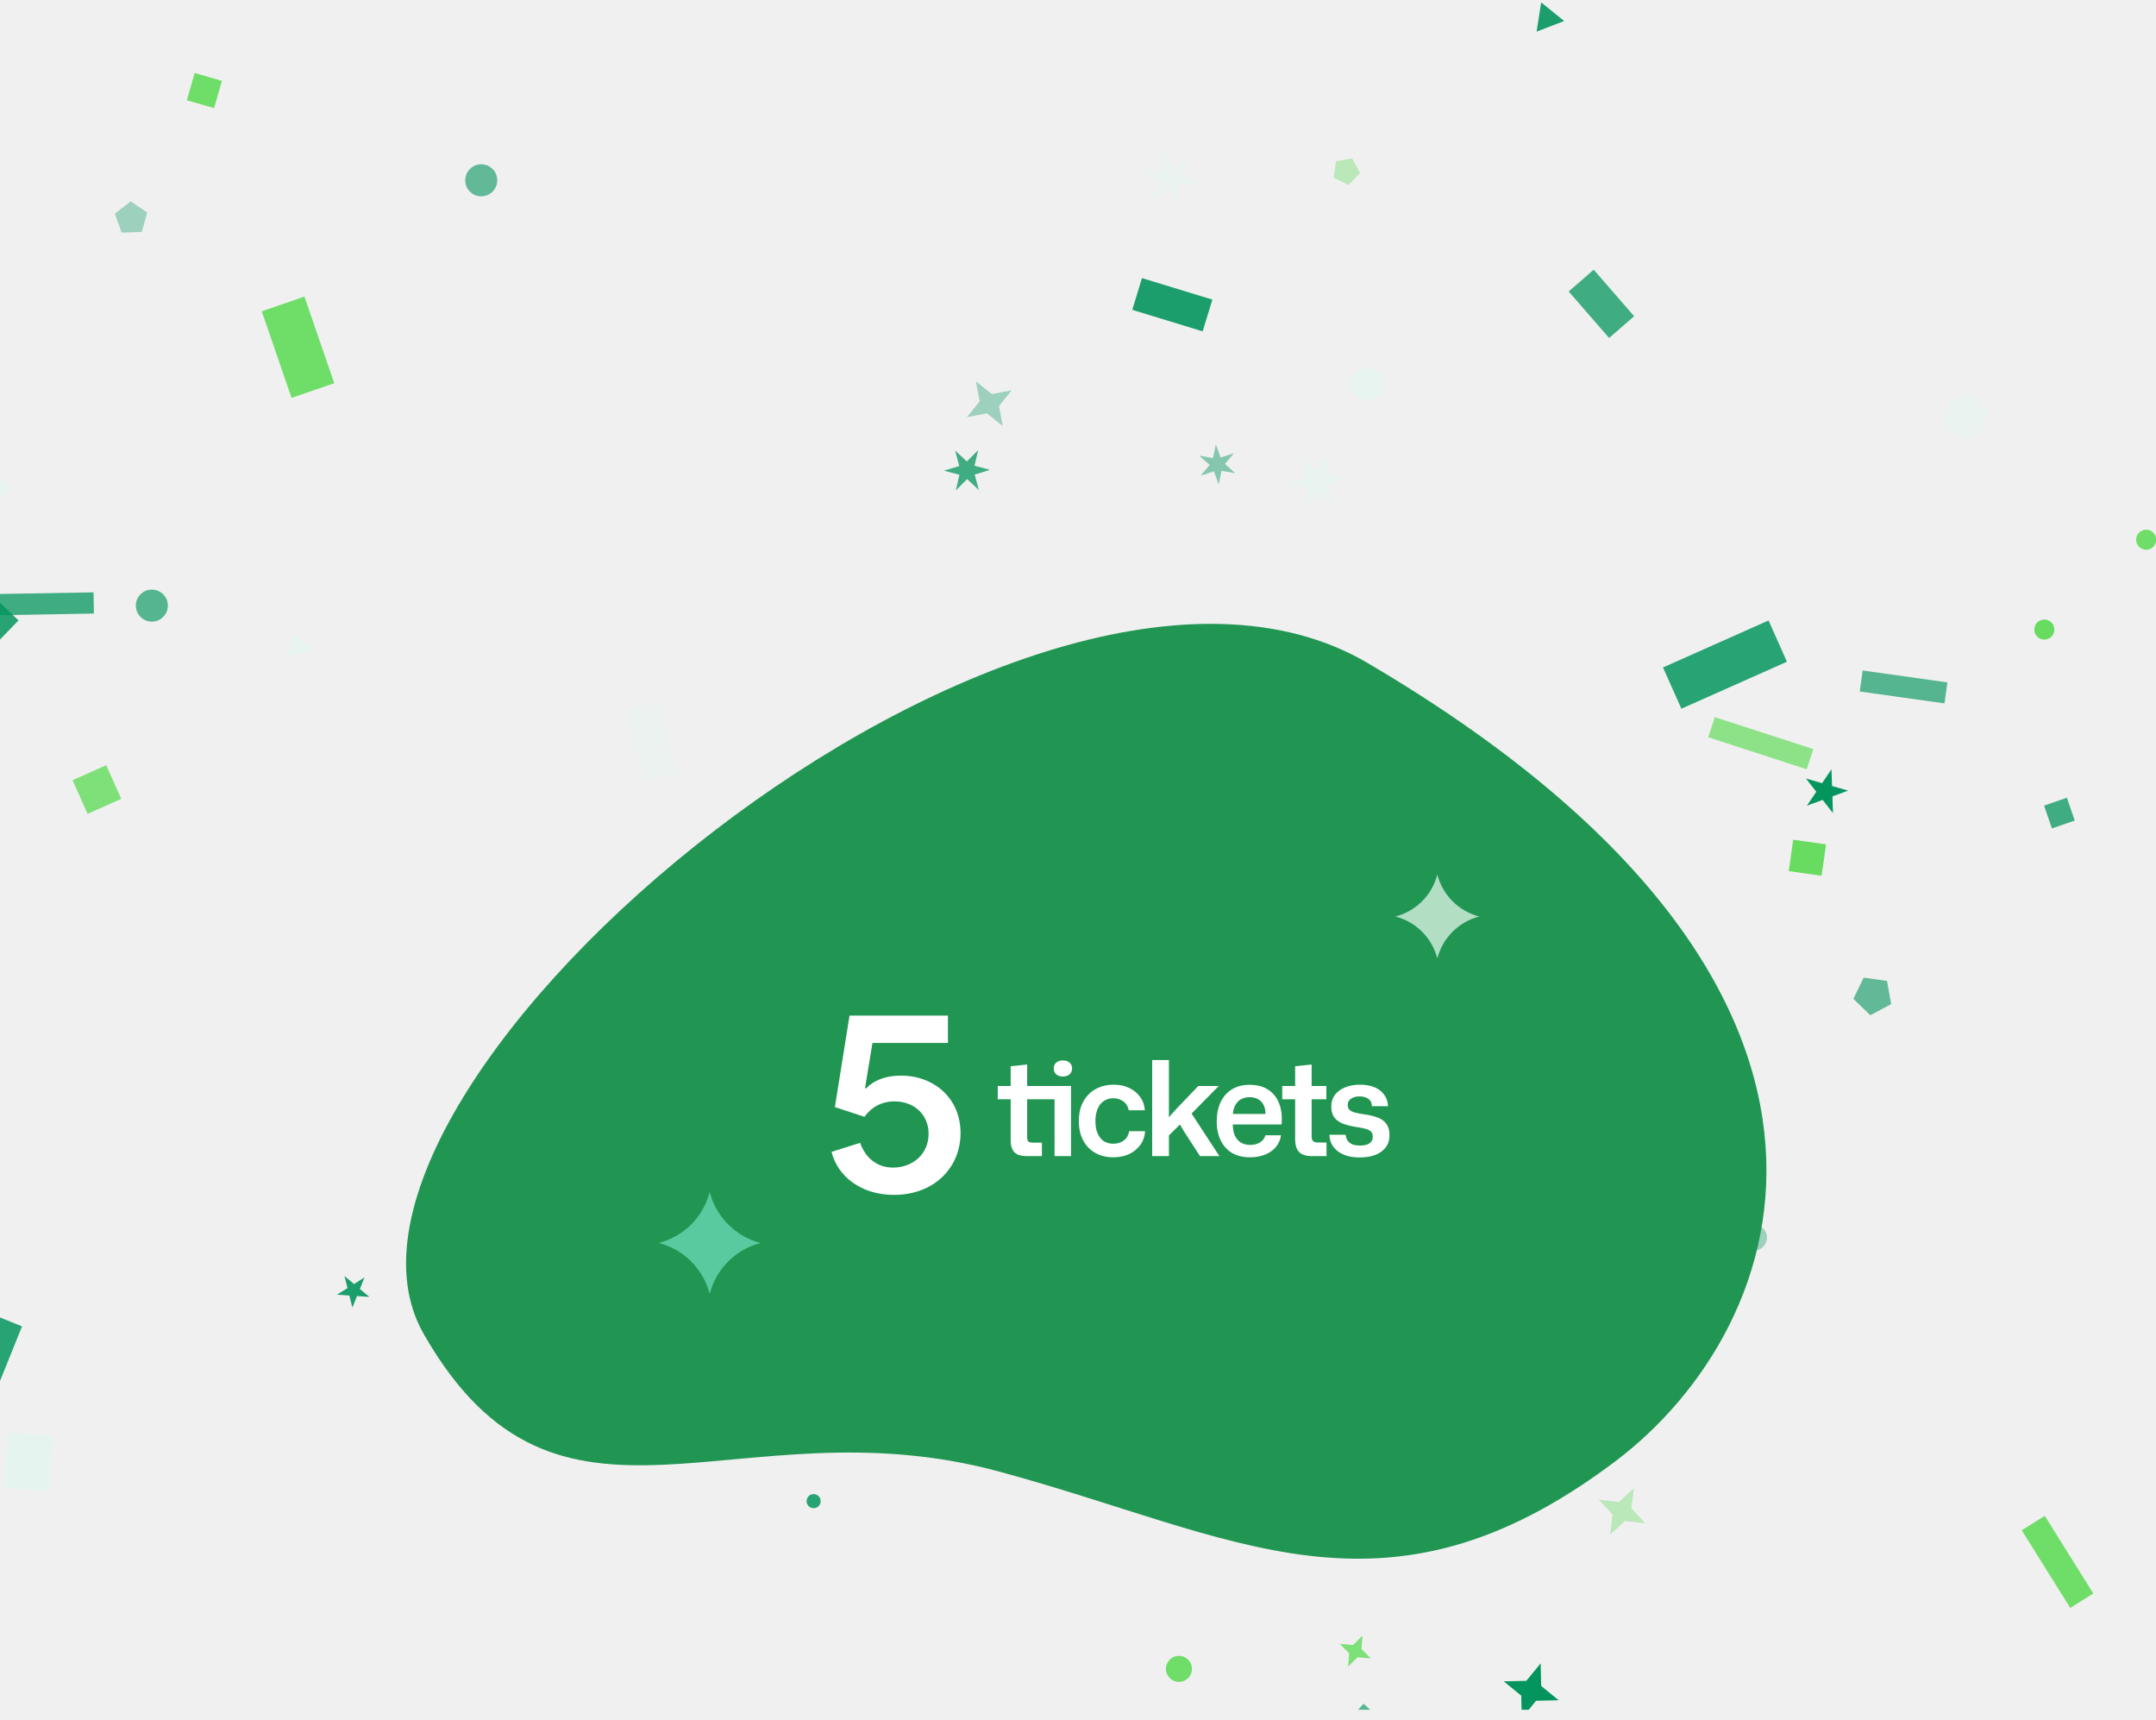
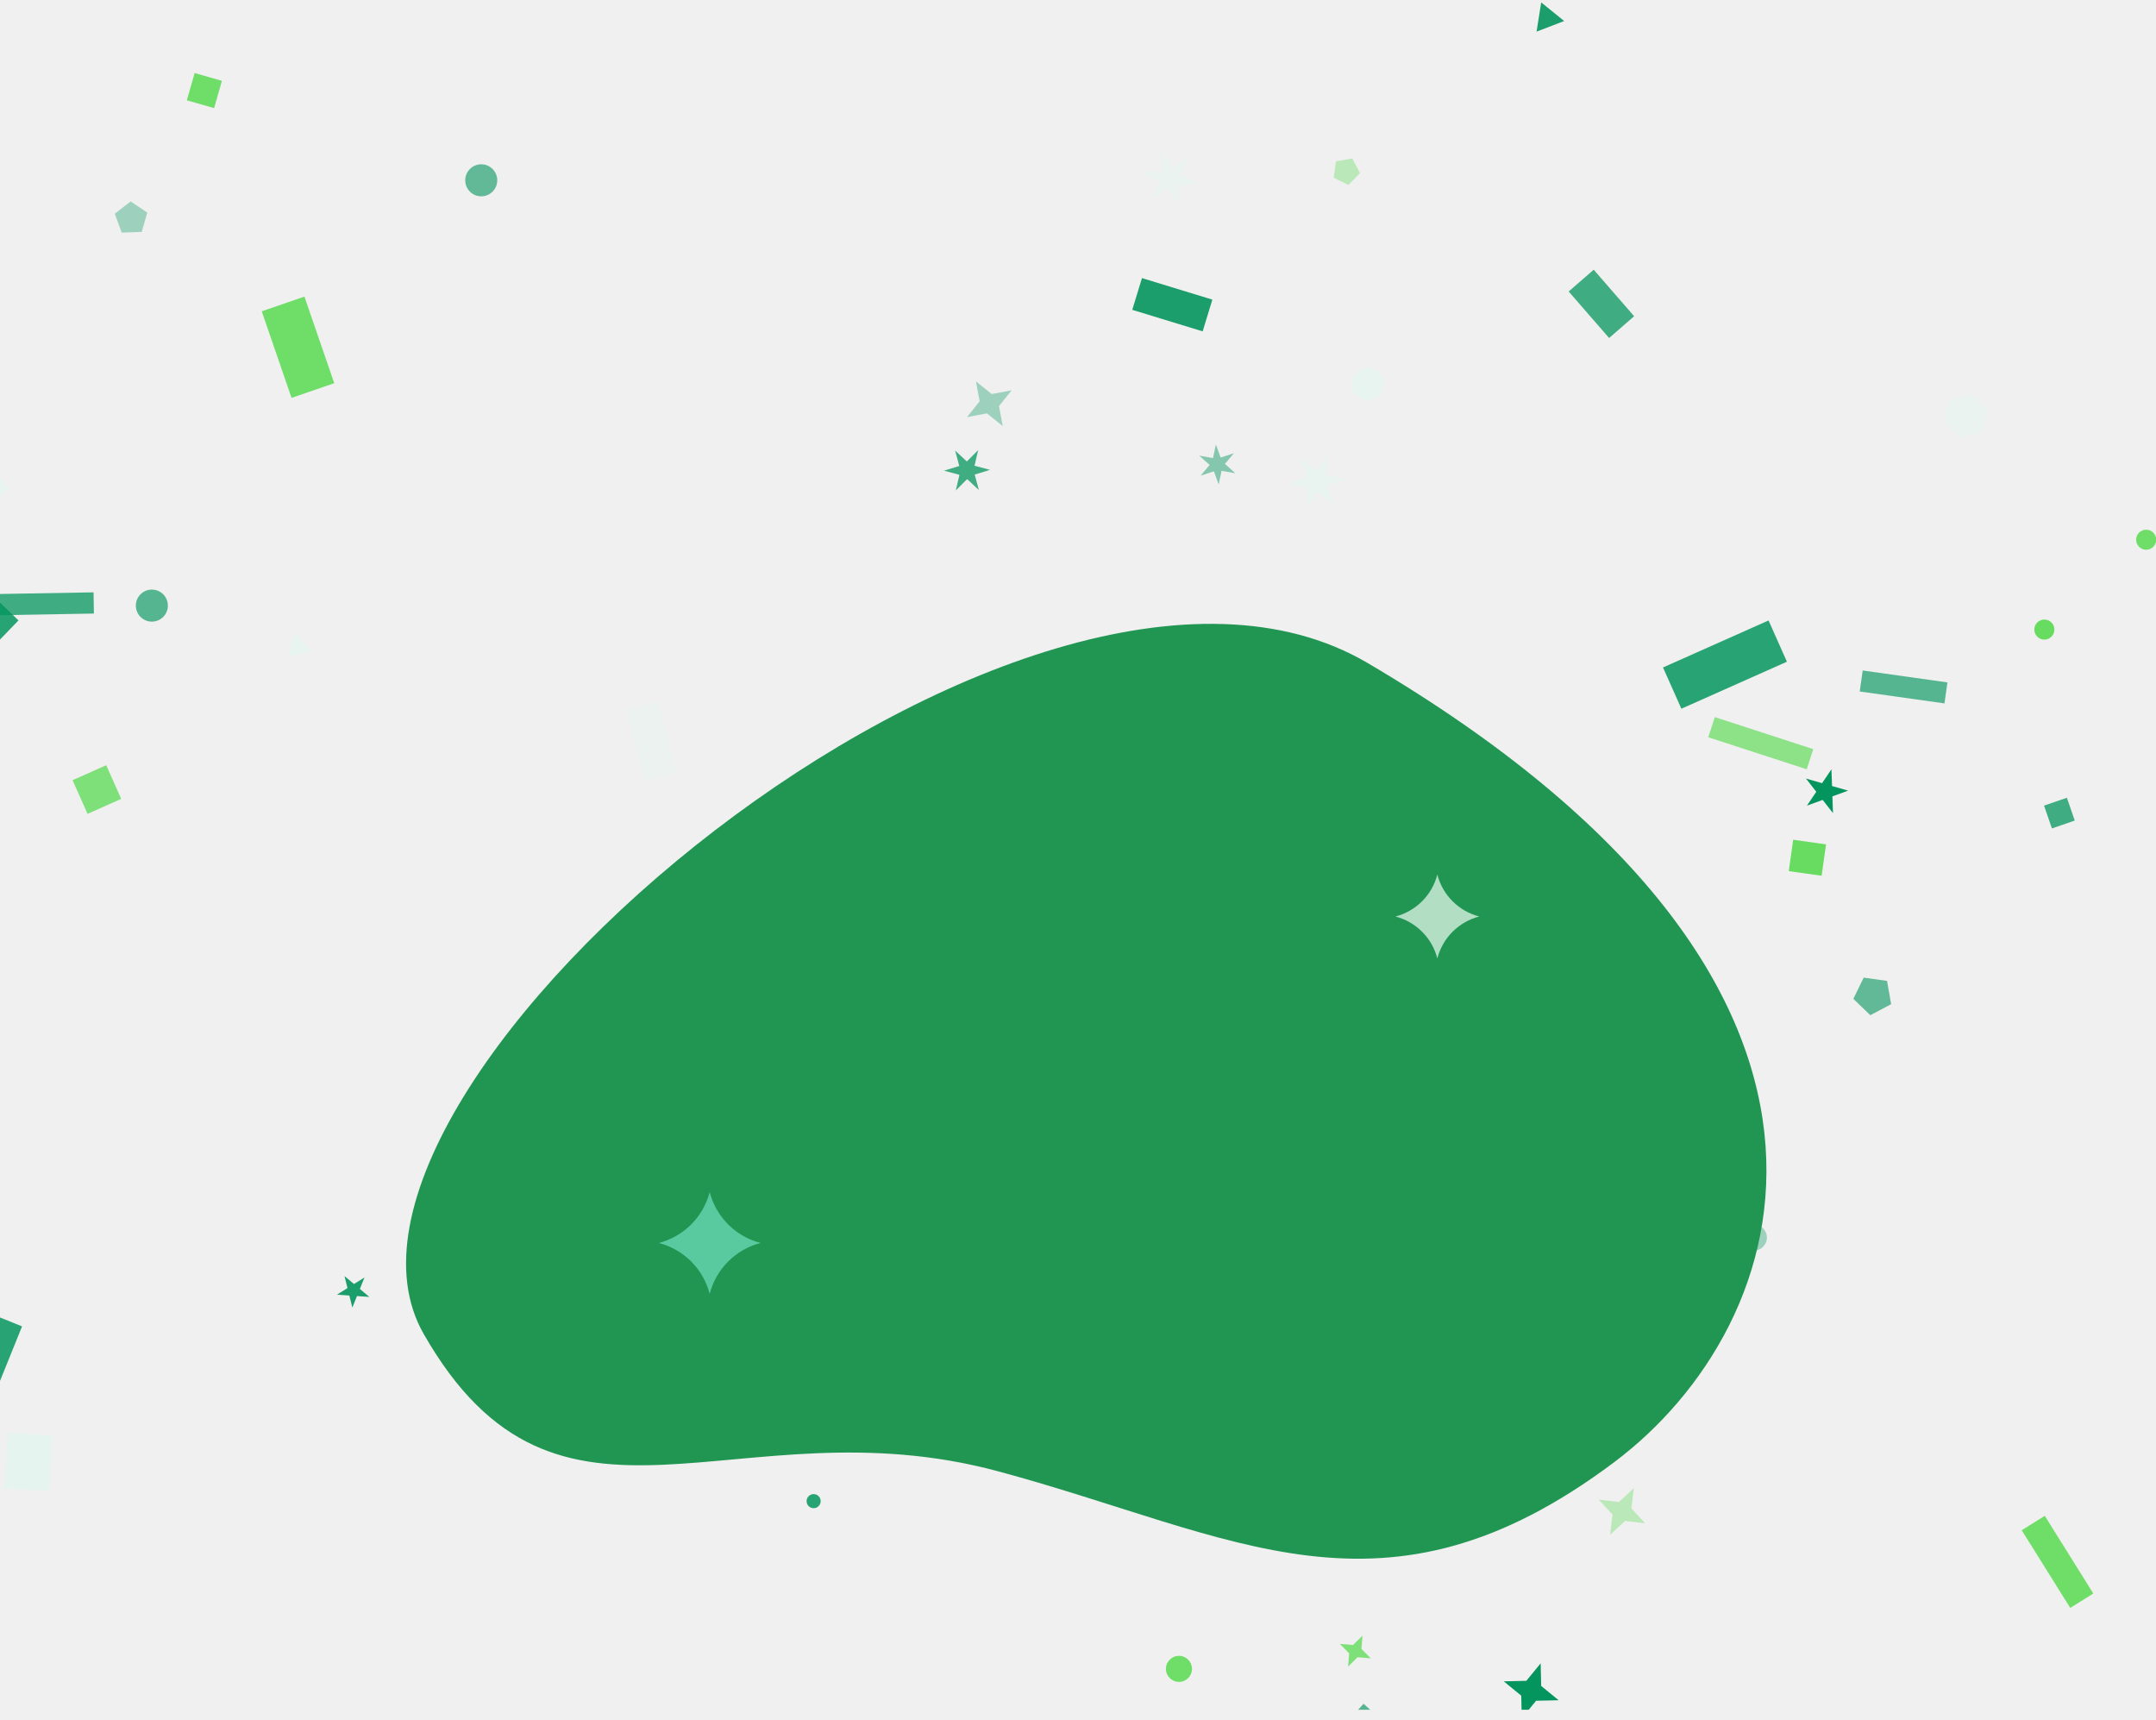
<svg xmlns="http://www.w3.org/2000/svg" width="360" height="287" viewBox="0 0 360 287" fill="none">
-   <g clip-path="url(#clip0_3_5651)">
-     <rect x="190.682" y="46.425" width="12.29" height="5.54" transform="rotate(17 190.682 46.4248)" fill="#04955E" fill-opacity="0.9" />
-     <rect x="223.682" y="200.425" width="13.29" height="6.54" transform="rotate(-180 223.682 200.425)" fill="#E6F4EF" fill-opacity="0.45" />
-     <rect x="298.682" y="145.425" width="5.29" height="5.54" transform="rotate(-82 298.682 145.425)" fill="#58DA50" fill-opacity="0.9" />
-     <rect x="107.682" y="130.425" width="12.29" height="5.54" transform="rotate(-105 107.682 130.425)" fill="#E6F4EF" fill-opacity="0.45" />
-     <rect x="345.682" y="268.425" width="15.29" height="4.54" transform="rotate(-122 345.682 268.425)" fill="#58DA50" fill-opacity="0.85" />
-     <rect x="133.682" y="170.425" width="7.29" height="5.54" transform="rotate(14 133.682 170.425)" fill="#E6F4EF" fill-opacity="0.6" />
-     <rect x="3.682" y="221.425" width="14.29" height="5.54" transform="rotate(112 3.68164 221.425)" fill="#04955E" fill-opacity="0.85" />
-     <rect x="268.682" y="56.425" width="10.29" height="5.54" transform="rotate(-131 268.682 56.4248)" fill="#04955E" fill-opacity="0.75" />
-     <rect x="227.682" y="284.425" width="11.29" height="6.54" transform="rotate(42 227.682 284.425)" fill="#04955E" fill-opacity="0.65" />
-     <rect x="0.682" y="248.425" width="9.29" height="7.54" transform="rotate(-86 0.681641 248.425)" fill="#E6F4EF" />
-     <rect x="-9.318" y="69.425" width="16.29" height="3.54" transform="rotate(48 -9.31836 69.4248)" fill="#E6F4EF" fill-opacity="0.9" />
-     <rect x="324.682" y="117.425" width="14.29" height="3.54" transform="rotate(-172 324.682 117.425)" fill="#04955E" fill-opacity="0.65" />
-     <rect x="-4.318" y="96.425" width="10.29" height="6.54" transform="rotate(44 -4.31836 96.4248)" fill="#04955E" fill-opacity="0.85" />
-     <rect x="15.682" y="102.425" width="19.29" height="3.54" transform="rotate(179 15.6816 102.425)" fill="#04955E" fill-opacity="0.75" />
-     <rect x="301.682" y="128.425" width="17.29" height="3.54" transform="rotate(-162 301.682 128.425)" fill="#58DA50" fill-opacity="0.65" />
-     <rect x="277.682" y="111.425" width="19.29" height="7.54" transform="rotate(-24 277.682 111.425)" fill="#04955E" fill-opacity="0.85" />
-     <rect x="48.682" y="66.425" width="15.29" height="7.54" transform="rotate(-109 48.6816 66.4248)" fill="#58DA50" fill-opacity="0.85" />
-     <circle cx="130.357" cy="160.1" r="2.675" fill="#58DA50" fill-opacity="0.65" />
-     <circle cx="341.357" cy="105.1" r="1.675" fill="#58DA50" fill-opacity="0.9" />
-     <circle cx="228.357" cy="64.1" r="2.675" fill="#E6F4EF" fill-opacity="0.9" />
-     <circle cx="358.357" cy="90.1" r="1.675" fill="#58DA50" fill-opacity="0.85" />
-     <circle cx="25.357" cy="101.1" r="2.675" fill="#04955E" fill-opacity="0.65" />
-     <circle cx="80.357" cy="30.1" r="2.675" fill="#04955E" fill-opacity="0.6" />
-     <circle cx="146.357" cy="181.1" r="3.675" fill="#E6F4EF" fill-opacity="0.45" />
-     <circle cx="135.857" cy="250.6" r="1.175" fill="#04955E" fill-opacity="0.85" />
-     <circle cx="195.857" cy="246.6" r="3.175" fill="#04955E" fill-opacity="0.75" />
-     <circle cx="93.357" cy="189.1" r="3.675" fill="#04955E" fill-opacity="0.35" />
-     <circle cx="253.857" cy="145.6" r="2.175" fill="#58DA50" fill-opacity="0.35" />
-     <circle cx="196.857" cy="278.6" r="2.175" fill="#58DA50" fill-opacity="0.85" />
-     <circle cx="292.857" cy="206.6" r="2.175" fill="#04955E" fill-opacity="0.35" />
-     <path d="M202.171 166.798L206.614 167.661L207.165 172.154L203.063 174.066L199.977 170.756L202.171 166.798Z" fill="#04955E" fill-opacity="0.6" />
-     <path d="M315.091 163.752L315.775 167.63L312.298 169.479L309.465 166.743L311.192 163.204L315.091 163.752Z" fill="#04955E" fill-opacity="0.6" />
-     <path d="M52.034 108.684L48.084 109.668L49.206 105.756L52.034 108.684Z" fill="#E6F4EF" fill-opacity="0.9" />
-     <path d="M20.319 38.831L19.173 35.683L21.813 33.62L24.591 35.494L23.667 38.714L20.319 38.831Z" fill="#04955E" fill-opacity="0.35" />
-     <path d="M-0.344 185.103L-0.838 187.91L-3.517 188.884L-5.7 187.052L-5.205 184.246L-2.527 183.271L-0.344 185.103Z" fill="#58DA50" fill-opacity="0.85" />
-     <path d="M330.959 72.147L327.24 73.144L324.518 70.421L325.515 66.702L329.233 65.706L331.956 68.428L330.959 72.147Z" fill="#E6F4EF" fill-opacity="0.65" />
-     <path d="M346.432 136.986L342.621 138.299L341.309 134.488L345.12 133.175L346.432 136.986Z" fill="#04955E" fill-opacity="0.75" />
-     <path d="M225.794 26.455L227.091 28.894L225.172 30.881L222.689 29.67L223.073 26.935L225.794 26.455Z" fill="#58DA50" fill-opacity="0.35" />
-     <path d="M177.034 186.166L177.602 183.886L179.861 183.238L181.552 184.87L180.983 187.151L178.724 187.798L177.034 186.166Z" fill="#58DA50" fill-opacity="0.45" />
-     <path d="M168.09 142.111L171.915 140.718L171.208 144.727L168.09 142.111Z" fill="#04955E" fill-opacity="0.35" />
-     <path d="M257.342 0.403L261.179 3.51L256.57 5.279L257.342 0.403Z" fill="#04955E" fill-opacity="0.9" />
-     <path d="M14.621 135.866L12.118 130.246L17.738 127.744L20.241 133.364L14.621 135.866Z" fill="#58DA50" fill-opacity="0.75" />
-     <path d="M35.752 18.049L31.198 16.743L32.503 12.189L37.057 13.495L35.752 18.049Z" fill="#58DA50" fill-opacity="0.85" />
-     <path d="M219.02 111.263L215.753 112.583L215.999 116.098L213.734 113.399L210.466 114.719L212.334 111.731L210.069 109.031L213.488 109.884L215.355 106.895L215.601 110.411L219.02 111.263Z" fill="#04955E" fill-opacity="0.65" />
-     <path d="M306.064 135.742L304.342 133.537L301.713 134.494L303.277 132.175L301.555 129.971L304.244 130.742L305.808 128.423L305.906 131.218L308.595 131.989L305.966 132.946L306.064 135.742Z" fill="#04955E" />
-     <path d="M229.567 231.162L230.377 228.277L228.715 225.784L231.6 226.595L234.093 224.932L233.282 227.817L234.945 230.31L232.06 229.5L229.567 231.162Z" fill="#04955E" fill-opacity="0.85" />
-     <path d="M157.614 78.575L160.178 77.795L159.481 75.208L161.438 77.038L163.33 75.141L162.724 77.751L165.313 78.441L162.75 79.221L163.447 81.808L161.49 79.978L159.597 81.876L160.203 79.266L157.614 78.575Z" fill="#04955E" fill-opacity="0.75" />
-     <path d="M78.905 219.066L77.945 217.33L76.179 218.233L77.203 216.534L75.538 215.456L77.521 215.493L77.623 213.512L78.582 215.248L80.348 214.345L79.324 216.044L80.989 217.122L79.006 217.085L78.905 219.066Z" fill="#58DA50" fill-opacity="0.85" />
-     <path d="M225.099 278.22L225.28 276.01L223.72 274.433L225.931 274.614L227.508 273.054L227.326 275.265L228.886 276.842L226.675 276.66L225.099 278.22Z" fill="#58DA50" fill-opacity="0.75" />
-     <path d="M234.532 242.579L236.466 241.837L236.357 239.769L237.66 241.378L239.593 240.636L238.466 242.373L239.769 243.982L237.769 243.446L236.641 245.182L236.533 243.115L234.532 242.579Z" fill="#58DA50" />
-     <path d="M254.096 286.846L254.01 283.072L251.089 280.681L254.863 280.595L257.254 277.674L257.34 281.448L260.261 283.839L256.487 283.925L254.096 286.846Z" fill="#04955E" />
-     <path d="M168.922 65.153L166.806 67.796L167.434 71.123L164.791 69.006L161.465 69.634L163.581 66.992L162.953 63.665L165.595 65.782L168.922 65.153Z" fill="#04955E" fill-opacity="0.35" />
-     <path d="M222.758 84.276L220.101 82.194L217.934 84.782L218.408 81.441L215.084 80.859L218.215 79.598L217.056 76.428L219.714 78.509L221.88 75.921L221.406 79.263L224.731 79.845L221.6 81.105L222.758 84.276Z" fill="#E6F4EF" fill-opacity="0.75" />
-     <path d="M274.707 254.301L271.344 253.906L268.856 256.202L269.251 252.839L266.955 250.351L270.317 250.746L272.806 248.45L272.411 251.812L274.707 254.301Z" fill="#58DA50" fill-opacity="0.35" />
-     <path d="M190.69 28.681L194.057 28.45L193.935 25.076L195.819 27.877L198.679 26.085L197.196 29.117L200.178 30.698L196.811 30.929L196.933 34.302L195.049 31.501L192.189 33.293L193.672 30.262L190.69 28.681Z" fill="#E6F4EF" fill-opacity="0.65" />
-     <path d="M203.023 74.191L203.818 76.383L206.034 75.66L204.534 77.444L206.268 79.001L203.973 78.594L203.491 80.875L202.696 78.683L200.48 79.406L201.981 77.622L200.246 76.064L202.542 76.472L203.023 74.191Z" fill="#04955E" fill-opacity="0.45" />
-     <path d="M60.865 213.257L60.089 215.177L61.675 216.508L59.61 216.363L58.834 218.283L58.333 216.274L56.268 216.129L58.024 215.032L57.523 213.023L59.109 214.354L60.865 213.257Z" fill="#04955E" fill-opacity="0.9" />
-   </g>
-   <g clip-path="url(#clip1_3_5651)">
-     <path d="M70.749 222.697C47.148 181.421 171.395 77.173 228.347 110.675C319.891 164.525 299.742 221.408 269.573 244.066C231.041 273.005 206.368 256.325 166.667 245.62C122.874 233.812 93.307 262.15 70.749 222.697Z" fill="#219653" />
-     <path d="M149.251 199.473C143.747 199.473 139.834 196.334 138.845 192.292L143.618 190.787C144.521 193.324 146.456 194.915 149.122 194.915C152.433 194.915 155.056 192.636 155.056 189.282C155.056 185.928 152.476 183.864 149.38 183.864C147.144 183.864 145.424 184.896 144.349 186.444L139.404 184.81L141.855 169.545H158.281V174.103H145.682L144.435 181.671H144.65C145.639 180.596 147.531 179.564 150.455 179.564C155.916 179.564 160.388 183.305 160.388 189.153C160.388 194.829 156.088 199.473 149.251 199.473Z" fill="white" />
-     <path d="M171.532 193C170.813 193 170.248 192.897 169.838 192.692C169.442 192.472 169.163 192.164 169.002 191.768C168.84 191.372 168.76 190.895 168.76 190.338V183.518H166.604V181.296H168.76V177.996L171.51 177.71V181.296H178.836V193H176.086V183.518H171.51V189.832C171.51 190.213 171.583 190.463 171.73 190.58C171.891 190.697 172.14 190.756 172.478 190.756H173.974V193H171.532ZM177.472 179.712C177.032 179.712 176.665 179.595 176.372 179.36C176.093 179.111 175.954 178.781 175.954 178.37C175.954 177.945 176.093 177.615 176.372 177.38C176.665 177.145 177.032 177.028 177.472 177.028C177.926 177.028 178.293 177.145 178.572 177.38C178.865 177.615 179.012 177.945 179.012 178.37C179.012 178.781 178.865 179.111 178.572 179.36C178.293 179.595 177.926 179.712 177.472 179.712ZM185.878 193.198C185.013 193.198 184.228 193.059 183.524 192.78C182.82 192.487 182.212 192.076 181.698 191.548C181.185 191.005 180.796 190.367 180.532 189.634C180.268 188.886 180.136 188.057 180.136 187.148C180.136 186.239 180.268 185.41 180.532 184.662C180.811 183.914 181.207 183.276 181.72 182.748C182.234 182.205 182.85 181.795 183.568 181.516C184.287 181.223 185.086 181.076 185.966 181.076C186.934 181.076 187.792 181.259 188.54 181.626C189.303 181.978 189.912 182.477 190.366 183.122C190.836 183.753 191.1 184.493 191.158 185.344H188.474C188.386 184.904 188.218 184.537 187.968 184.244C187.734 183.951 187.433 183.731 187.066 183.584C186.714 183.423 186.326 183.342 185.9 183.342C185.416 183.342 184.991 183.437 184.624 183.628C184.258 183.804 183.942 184.061 183.678 184.398C183.429 184.735 183.238 185.139 183.106 185.608C182.974 186.063 182.908 186.576 182.908 187.148C182.908 187.984 183.033 188.681 183.282 189.238C183.532 189.795 183.876 190.221 184.316 190.514C184.771 190.793 185.292 190.932 185.878 190.932C186.377 190.932 186.81 190.844 187.176 190.668C187.558 190.492 187.866 190.25 188.1 189.942C188.335 189.619 188.482 189.253 188.54 188.842H191.202C191.144 189.722 190.872 190.492 190.388 191.152C189.919 191.797 189.296 192.303 188.518 192.67C187.756 193.022 186.876 193.198 185.878 193.198ZM192.386 193V176.962H195.18V186.51L196.17 185.388L200.086 181.296H203.496L198.964 185.894L203.606 193H200.372L197.732 188.93L197.028 187.72L195.18 189.546V193H192.386ZM208.752 193.198C207.564 193.198 206.552 192.956 205.716 192.472C204.895 191.973 204.264 191.277 203.824 190.382C203.384 189.473 203.164 188.417 203.164 187.214C203.164 185.967 203.384 184.889 203.824 183.98C204.264 183.056 204.895 182.345 205.716 181.846C206.537 181.347 207.513 181.098 208.642 181.098C209.933 181.098 210.989 181.384 211.81 181.956C212.646 182.513 213.247 183.291 213.614 184.288C213.981 185.285 214.105 186.429 213.988 187.72H205.848C205.848 188.468 205.965 189.099 206.2 189.612C206.449 190.111 206.787 190.492 207.212 190.756C207.652 191.005 208.165 191.13 208.752 191.13C209.441 191.13 209.999 190.983 210.424 190.69C210.864 190.397 211.157 190.008 211.304 189.524H213.9C213.783 190.287 213.489 190.947 213.02 191.504C212.551 192.047 211.949 192.465 211.216 192.758C210.483 193.051 209.661 193.198 208.752 193.198ZM205.848 186.246L205.606 185.96H211.568L211.304 186.268C211.333 185.549 211.238 184.963 211.018 184.508C210.798 184.053 210.483 183.716 210.072 183.496C209.661 183.276 209.185 183.166 208.642 183.166C208.085 183.166 207.601 183.283 207.19 183.518C206.779 183.753 206.457 184.105 206.222 184.574C205.987 185.029 205.863 185.586 205.848 186.246ZM219.052 193C218.113 193 217.409 192.78 216.94 192.34C216.485 191.885 216.258 191.167 216.258 190.184V183.518H214.102V181.296H216.258V177.996L219.008 177.71V181.296H221.472V183.518H219.008V189.678C219.008 190.074 219.096 190.353 219.272 190.514C219.462 190.661 219.734 190.734 220.086 190.734H221.494V193H219.052ZM227.02 193.22C226.243 193.22 225.546 193.132 224.93 192.956C224.329 192.765 223.808 192.509 223.368 192.186C222.943 191.849 222.605 191.453 222.356 190.998C222.121 190.529 221.997 190.008 221.982 189.436H224.688C224.732 189.861 224.857 190.206 225.062 190.47C225.267 190.734 225.539 190.932 225.876 191.064C226.228 191.181 226.631 191.24 227.086 191.24C227.79 191.24 228.318 191.115 228.67 190.866C229.037 190.602 229.22 190.243 229.22 189.788C229.22 189.421 229.132 189.143 228.956 188.952C228.795 188.747 228.531 188.593 228.164 188.49C227.812 188.373 227.335 188.27 226.734 188.182C225.737 188.035 224.908 187.837 224.248 187.588C223.588 187.324 223.097 186.965 222.774 186.51C222.451 186.055 222.29 185.454 222.29 184.706C222.29 183.973 222.488 183.335 222.884 182.792C223.295 182.249 223.859 181.831 224.578 181.538C225.297 181.23 226.133 181.076 227.086 181.076C228.025 181.076 228.839 181.223 229.528 181.516C230.217 181.809 230.753 182.227 231.134 182.77C231.53 183.313 231.743 183.943 231.772 184.662H229.066C229.066 184.281 228.971 183.973 228.78 183.738C228.604 183.503 228.362 183.327 228.054 183.21C227.761 183.093 227.416 183.034 227.02 183.034C226.404 183.034 225.92 183.166 225.568 183.43C225.216 183.679 225.04 184.024 225.04 184.464C225.04 184.787 225.128 185.051 225.304 185.256C225.495 185.447 225.795 185.601 226.206 185.718C226.617 185.835 227.145 185.938 227.79 186.026C228.729 186.158 229.506 186.349 230.122 186.598C230.753 186.847 231.222 187.207 231.53 187.676C231.853 188.145 232.014 188.769 232.014 189.546C232.014 190.323 231.801 190.991 231.376 191.548C230.965 192.091 230.386 192.509 229.638 192.802C228.89 193.081 228.017 193.22 227.02 193.22Z" fill="white" />
-     <path d="M118.5 199C119.575 203.169 122.831 206.425 127 207.5C122.831 208.575 119.575 211.831 118.5 216C117.425 211.831 114.169 208.575 110 207.5C114.169 206.425 117.425 203.169 118.5 199Z" fill="#59CA9F" />
-     <path d="M240 146C240.886 149.433 243.567 152.114 247 153C243.567 153.886 240.886 156.567 240 160C239.114 156.567 236.433 153.886 233 153C236.433 152.114 239.114 149.433 240 146Z" fill="#B2DEC4" />
+   <g clip-path="url(#clip0_357_12244)">
+     <mask id="mask0_357_12244" style="mask-type:luminance" maskUnits="userSpaceOnUse" x="-19" y="0" width="395" height="286">
+       <path d="M375.682 0.425H-18.318V285.425H375.682V0.425Z" fill="white" />
+     </mask>
+     <g mask="url(#mask0_357_12244)">
+       <path d="M202.435 50.018L190.682 46.425L189.062 51.723L200.815 55.316L202.435 50.018Z" fill="#04955E" fill-opacity="0.9" />
+       <path d="M210.392 200.425H223.682V193.885H210.392V200.425Z" fill="#E6F4EF" fill-opacity="0.45" />
+       <path d="M299.418 140.186L298.682 145.425L304.168 146.196L304.904 140.958L299.418 140.186Z" fill="#58DA50" fill-opacity="0.9" />
+       <path d="M104.501 118.554L107.682 130.425L113.033 128.991L109.852 117.12L104.501 118.554Z" fill="#E6F4EF" fill-opacity="0.45" />
+       <path d="M337.579 255.458L345.682 268.425L349.532 266.019L341.429 253.053L337.579 255.458Z" fill="#58DA50" fill-opacity="0.85" />
+       <path d="M140.755 172.189L133.682 170.425L132.341 175.8L139.415 177.564L140.755 172.189Z" fill="#E6F4EF" fill-opacity="0.6" />
+       <path d="M-1.671 234.674L3.682 221.425L-1.455 219.35L-6.808 232.599L-1.671 234.674Z" fill="#04955E" fill-opacity="0.85" />
+       <path d="M261.931 48.659L268.682 56.425L272.863 52.79L266.112 45.024L261.931 48.659Z" fill="#04955E" fill-opacity="0.75" />
+       <path d="M236.072 291.979L227.682 284.425L223.306 289.285L231.696 296.84L236.072 291.979Z" fill="#04955E" fill-opacity="0.65" />
+       <path d="M1.33 239.158L0.682 248.425L8.203 248.951L8.851 239.684L1.33 239.158Z" fill="#E6F4EF" />
+       <path d="M1.582 81.531L-9.318 69.425L-11.949 71.793L-1.049 83.899L1.582 81.531Z" fill="#E6F4EF" fill-opacity="0.9" />
+       <path d="M310.531 115.436L324.682 117.425L325.174 113.919L311.023 111.931L310.531 115.436Z" fill="#04955E" fill-opacity="0.65" />
+       <path d="M3.084 103.573L-4.318 96.425L-8.861 101.129L-1.459 108.277L3.084 103.573Z" fill="#04955E" fill-opacity="0.85" />
+       <path d="M-3.605 102.762L15.682 102.425L15.62 98.885L-3.667 99.222L-3.605 102.762Z" fill="#04955E" fill-opacity="0.75" />
+       <path d="M285.238 123.082L301.682 128.425L302.776 125.058L286.332 119.715L285.238 123.082Z" fill="#58DA50" fill-opacity="0.65" />
+       <path d="M295.304 103.579L277.682 111.425L280.748 118.313L298.371 110.467L295.304 103.579Z" fill="#04955E" fill-opacity="0.85" />
+       <path d="M43.704 51.968L48.682 66.425L55.811 63.97L50.833 49.513L43.704 51.968Z" fill="#58DA50" fill-opacity="0.85" />
+       <path d="M130.357 162.775C131.834 162.775 133.032 161.577 133.032 160.1C133.032 158.623 131.834 157.425 130.357 157.425C128.879 157.425 127.682 158.623 127.682 160.1C127.682 161.577 128.879 162.775 130.357 162.775Z" fill="#58DA50" fill-opacity="0.65" />
+       <path d="M341.357 106.775C342.282 106.775 343.032 106.025 343.032 105.1C343.032 104.175 342.282 103.425 341.357 103.425C340.432 103.425 339.682 104.175 339.682 105.1C339.682 106.025 340.432 106.775 341.357 106.775Z" fill="#58DA50" fill-opacity="0.9" />
+       <path d="M228.357 66.775C229.834 66.775 231.032 65.577 231.032 64.1C231.032 62.622 229.834 61.425 228.357 61.425C226.879 61.425 225.682 62.622 225.682 64.1C225.682 65.577 226.879 66.775 228.357 66.775Z" fill="#E6F4EF" fill-opacity="0.9" />
+       <path d="M358.357 91.775C359.282 91.775 360.032 91.025 360.032 90.1C360.032 89.175 359.282 88.425 358.357 88.425C357.432 88.425 356.682 89.175 356.682 90.1C356.682 91.025 357.432 91.775 358.357 91.775Z" fill="#58DA50" fill-opacity="0.85" />
+       <path d="M25.357 103.775C26.834 103.775 28.032 102.577 28.032 101.1C28.032 99.623 26.834 98.425 25.357 98.425C23.879 98.425 22.682 99.623 22.682 101.1C22.682 102.577 23.879 103.775 25.357 103.775Z" fill="#04955E" fill-opacity="0.65" />
+       <path d="M80.357 32.775C81.834 32.775 83.032 31.577 83.032 30.1C83.032 28.622 81.834 27.425 80.357 27.425C78.879 27.425 77.682 28.622 77.682 30.1C77.682 31.577 78.879 32.775 80.357 32.775Z" fill="#04955E" fill-opacity="0.6" />
+       <path d="M146.357 184.775C148.386 184.775 150.032 183.13 150.032 181.1C150.032 179.07 148.386 177.425 146.357 177.425C144.327 177.425 142.682 179.07 142.682 181.1C142.682 183.13 144.327 184.775 146.357 184.775Z" fill="#E6F4EF" fill-opacity="0.45" />
+       <path d="M135.857 251.775C136.506 251.775 137.032 251.249 137.032 250.6C137.032 249.951 136.506 249.425 135.857 249.425C135.208 249.425 134.682 249.951 134.682 250.6C134.682 251.249 135.208 251.775 135.857 251.775Z" fill="#04955E" fill-opacity="0.85" />
+       <path d="M195.857 249.775C197.61 249.775 199.032 248.353 199.032 246.6C199.032 244.846 197.61 243.425 195.857 243.425C194.103 243.425 192.682 244.846 192.682 246.6C192.682 248.353 194.103 249.775 195.857 249.775Z" fill="#04955E" fill-opacity="0.75" />
+       <path d="M93.357 192.775C95.386 192.775 97.032 191.13 97.032 189.1C97.032 187.07 95.386 185.425 93.357 185.425C91.327 185.425 89.682 187.07 89.682 189.1C89.682 191.13 91.327 192.775 93.357 192.775Z" fill="#04955E" fill-opacity="0.35" />
+       <path d="M253.857 147.775C255.058 147.775 256.032 146.801 256.032 145.6C256.032 144.399 255.058 143.425 253.857 143.425C252.655 143.425 251.682 144.399 251.682 145.6C251.682 146.801 252.655 147.775 253.857 147.775Z" fill="#58DA50" fill-opacity="0.35" />
+       <path d="M196.857 280.775C198.058 280.775 199.032 279.801 199.032 278.6C199.032 277.399 198.058 276.425 196.857 276.425C195.655 276.425 194.682 277.399 194.682 278.6C194.682 279.801 195.655 280.775 196.857 280.775Z" fill="#58DA50" fill-opacity="0.85" />
+       <path d="M292.857 208.775C294.058 208.775 295.032 207.801 295.032 206.6C295.032 205.399 294.058 204.425 292.857 204.425C291.655 204.425 290.682 205.399 290.682 206.6C290.682 207.801 291.655 208.775 292.857 208.775Z" fill="#04955E" fill-opacity="0.35" />
+       <path d="M202.171 166.798L206.614 167.661L207.165 172.154L203.063 174.066L199.977 170.756L202.171 166.798Z" fill="#04955E" fill-opacity="0.6" />
+       <path d="M315.091 163.752L315.775 167.63L312.298 169.479L309.465 166.743L311.192 163.204L315.091 163.752Z" fill="#04955E" fill-opacity="0.6" />
+       <path d="M52.033 108.684L48.084 109.668L49.206 105.756L52.033 108.684Z" fill="#E6F4EF" fill-opacity="0.9" />
+       <path d="M20.319 38.831L19.173 35.683L21.813 33.62L24.591 35.494L23.667 38.714L20.319 38.831Z" fill="#04955E" fill-opacity="0.35" />
+       <path d="M330.959 72.147L327.24 73.144L324.518 70.421L325.515 66.702L329.233 65.706L331.956 68.428L330.959 72.147Z" fill="#E6F4EF" fill-opacity="0.65" />
+       <path d="M346.432 136.986L342.621 138.299L341.309 134.488L345.12 133.175L346.432 136.986Z" fill="#04955E" fill-opacity="0.75" />
+       <path d="M225.793 26.455L227.09 28.894L225.171 30.881L222.688 29.67L223.072 26.935L225.793 26.455Z" fill="#58DA50" fill-opacity="0.35" />
+       <path d="M177.034 186.166L177.602 183.886L179.861 183.238L181.552 184.87L180.983 187.151L178.724 187.798L177.034 186.166Z" fill="#58DA50" fill-opacity="0.45" />
+       <path d="M168.09 142.111L171.915 140.718L171.208 144.727L168.09 142.111Z" fill="#04955E" fill-opacity="0.35" />
+       <path d="M257.342 0.403L261.179 3.51L256.57 5.279L257.342 0.403Z" fill="#04955E" fill-opacity="0.9" />
+       <path d="M14.62 135.866L12.118 130.246L17.738 127.744L20.24 133.364L14.62 135.866Z" fill="#58DA50" fill-opacity="0.75" />
+       <path d="M35.751 18.049L31.197 16.743L32.503 12.189L37.057 13.495L35.751 18.049Z" fill="#58DA50" fill-opacity="0.85" />
+       <path d="M219.02 111.263L215.753 112.583L215.999 116.098L213.734 113.399L210.466 114.719L212.334 111.731L210.069 109.031L213.488 109.884L215.355 106.895L215.601 110.411L219.02 111.263Z" fill="#04955E" fill-opacity="0.65" />
+       <path d="M306.064 135.742L304.342 133.537L301.713 134.494L303.277 132.175L301.555 129.971L304.244 130.742L305.808 128.423L305.906 131.218L308.595 131.989L305.966 132.946L306.064 135.742Z" fill="#04955E" />
+       <path d="M229.567 231.162L230.377 228.277L228.715 225.784L231.6 226.595L234.093 224.932L233.282 227.817L234.945 230.31L232.06 229.5L229.567 231.162Z" fill="#04955E" fill-opacity="0.85" />
+       <path d="M157.614 78.575L160.178 77.795L159.481 75.208L161.438 77.038L163.33 75.141L162.724 77.751L165.313 78.441L162.75 79.221L163.447 81.808L161.49 79.978L159.597 81.876L160.203 79.266L157.614 78.575Z" fill="#04955E" fill-opacity="0.75" />
+       <path d="M78.905 219.066L77.945 217.33L76.179 218.233L77.203 216.534L75.538 215.456L77.521 215.493L77.623 213.512L78.582 215.248L80.348 214.345L79.324 216.044L80.989 217.122L79.006 217.085L78.905 219.066Z" fill="#58DA50" fill-opacity="0.85" />
+       <path d="M225.099 278.22L225.28 276.01L223.72 274.433L225.931 274.614L227.508 273.054L227.326 275.265L228.886 276.842L226.675 276.66L225.099 278.22Z" fill="#58DA50" fill-opacity="0.75" />
+       <path d="M234.532 242.579L236.466 241.837L236.357 239.769L237.66 241.378L239.593 240.636L238.466 242.373L239.769 243.982L237.769 243.446L236.641 245.182L236.533 243.115L234.532 242.579Z" fill="#58DA50" />
+       <path d="M254.096 286.846L254.01 283.072L251.089 280.681L254.863 280.595L257.254 277.674L257.34 281.448L260.261 283.839L256.487 283.925L254.096 286.846Z" fill="#04955E" />
+       <path d="M168.922 65.153L166.806 67.796L167.434 71.123L164.791 69.006L161.465 69.634L163.581 66.992L162.953 63.665L165.595 65.782L168.922 65.153Z" fill="#04955E" fill-opacity="0.35" />
+       <path d="M222.758 84.276L220.101 82.194L217.934 84.782L218.408 81.441L215.084 80.859L218.215 79.598L217.056 76.428L219.714 78.509L221.88 75.921L221.406 79.263L224.731 79.845L221.6 81.105L222.758 84.276Z" fill="#E6F4EF" fill-opacity="0.75" />
+       <path d="M274.707 254.301L271.344 253.906L268.856 256.202L269.251 252.839L266.955 250.351L270.317 250.746L272.806 248.45L272.411 251.812L274.707 254.301Z" fill="#58DA50" fill-opacity="0.35" />
+       <path d="M190.689 28.681L194.056 28.45L193.934 25.076L195.818 27.877L198.678 26.085L197.195 29.117L200.177 30.698L196.81 30.929L196.932 34.302L195.048 31.501L192.188 33.293L193.671 30.262L190.689 28.681Z" fill="#E6F4EF" fill-opacity="0.65" />
+       <path d="M203.023 74.191L203.818 76.383L206.034 75.66L204.534 77.444L206.268 79.001L203.973 78.594L203.491 80.875L202.696 78.683L200.48 79.406L201.981 77.622L200.246 76.064L202.542 76.472L203.023 74.191Z" fill="#04955E" fill-opacity="0.45" />
+       <path d="M60.865 213.257L60.089 215.177L61.675 216.508L59.61 216.363L58.834 218.283L58.333 216.274L56.268 216.129L58.024 215.032L57.523 213.023L59.109 214.354L60.865 213.257Z" fill="#04955E" fill-opacity="0.9" />
+     </g>
+     <mask id="mask1_357_12244" style="mask-type:luminance" maskUnits="userSpaceOnUse" x="25" y="57" width="310" height="230">
+       <path d="M335 57H25V287H335V57Z" fill="white" />
+     </mask>
+     <g mask="url(#mask1_357_12244)">
+       <path d="M70.749 222.697C47.148 181.421 171.395 77.173 228.347 110.675C319.891 164.525 299.742 221.408 269.573 244.066C231.041 273.005 206.368 256.325 166.667 245.62C122.874 233.812 93.307 262.15 70.749 222.697Z" fill="#219653" />
+       <path d="M118.5 199C119.575 203.169 122.831 206.425 127 207.5C122.831 208.575 119.575 211.831 118.5 216C117.425 211.831 114.169 208.575 110 207.5C114.169 206.425 117.425 203.169 118.5 199Z" fill="#59CA9F" />
+       <path d="M240 146C240.886 149.433 243.567 152.114 247 153C243.567 153.886 240.886 156.567 240 160C239.114 156.567 236.433 153.886 233 153C236.433 152.114 239.114 149.433 240 146Z" fill="#B2DEC4" />
+     </g>
  </g>
  <defs>
-     <clipPath id="clip0_3_5651">
-       <rect width="394" height="285" fill="white" transform="translate(-18.3184 0.424805)" />
-     </clipPath>
-     <clipPath id="clip1_3_5651">
-       <rect width="310" height="230" fill="white" transform="translate(25 57)" />
+     <clipPath id="clip0_357_12244">
+       <rect width="360" height="287" fill="white" />
    </clipPath>
  </defs>
</svg>
